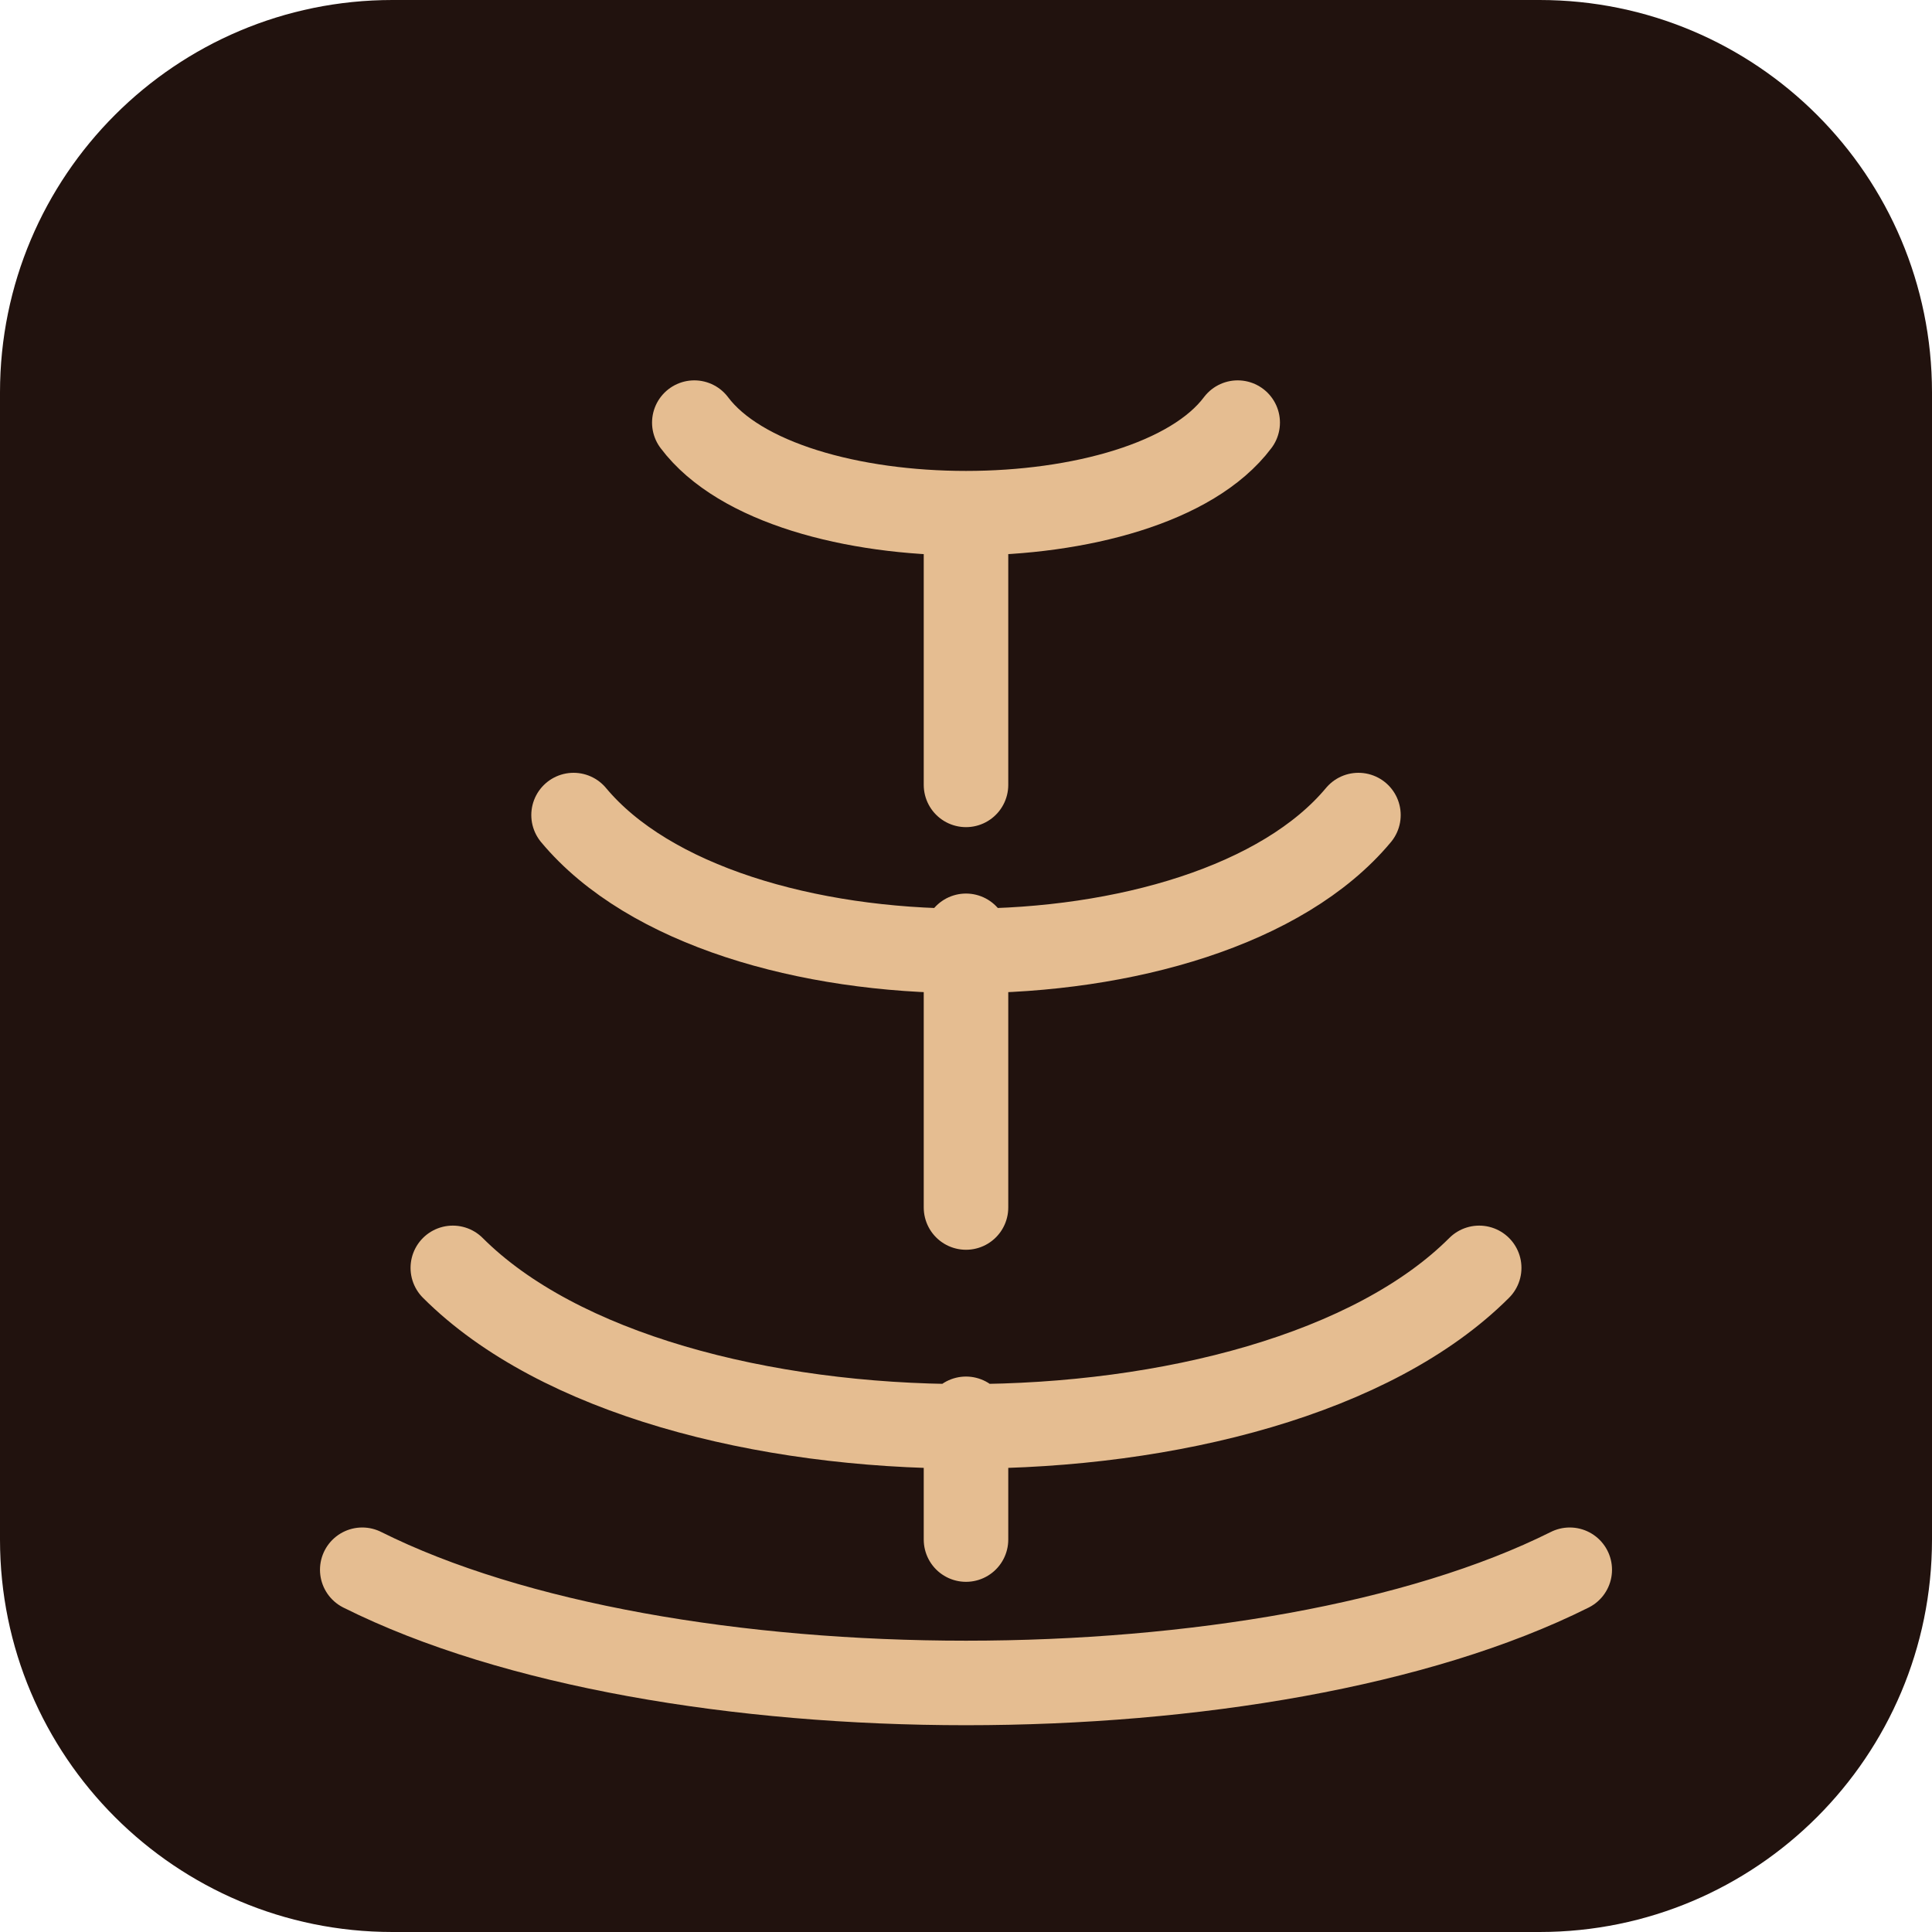
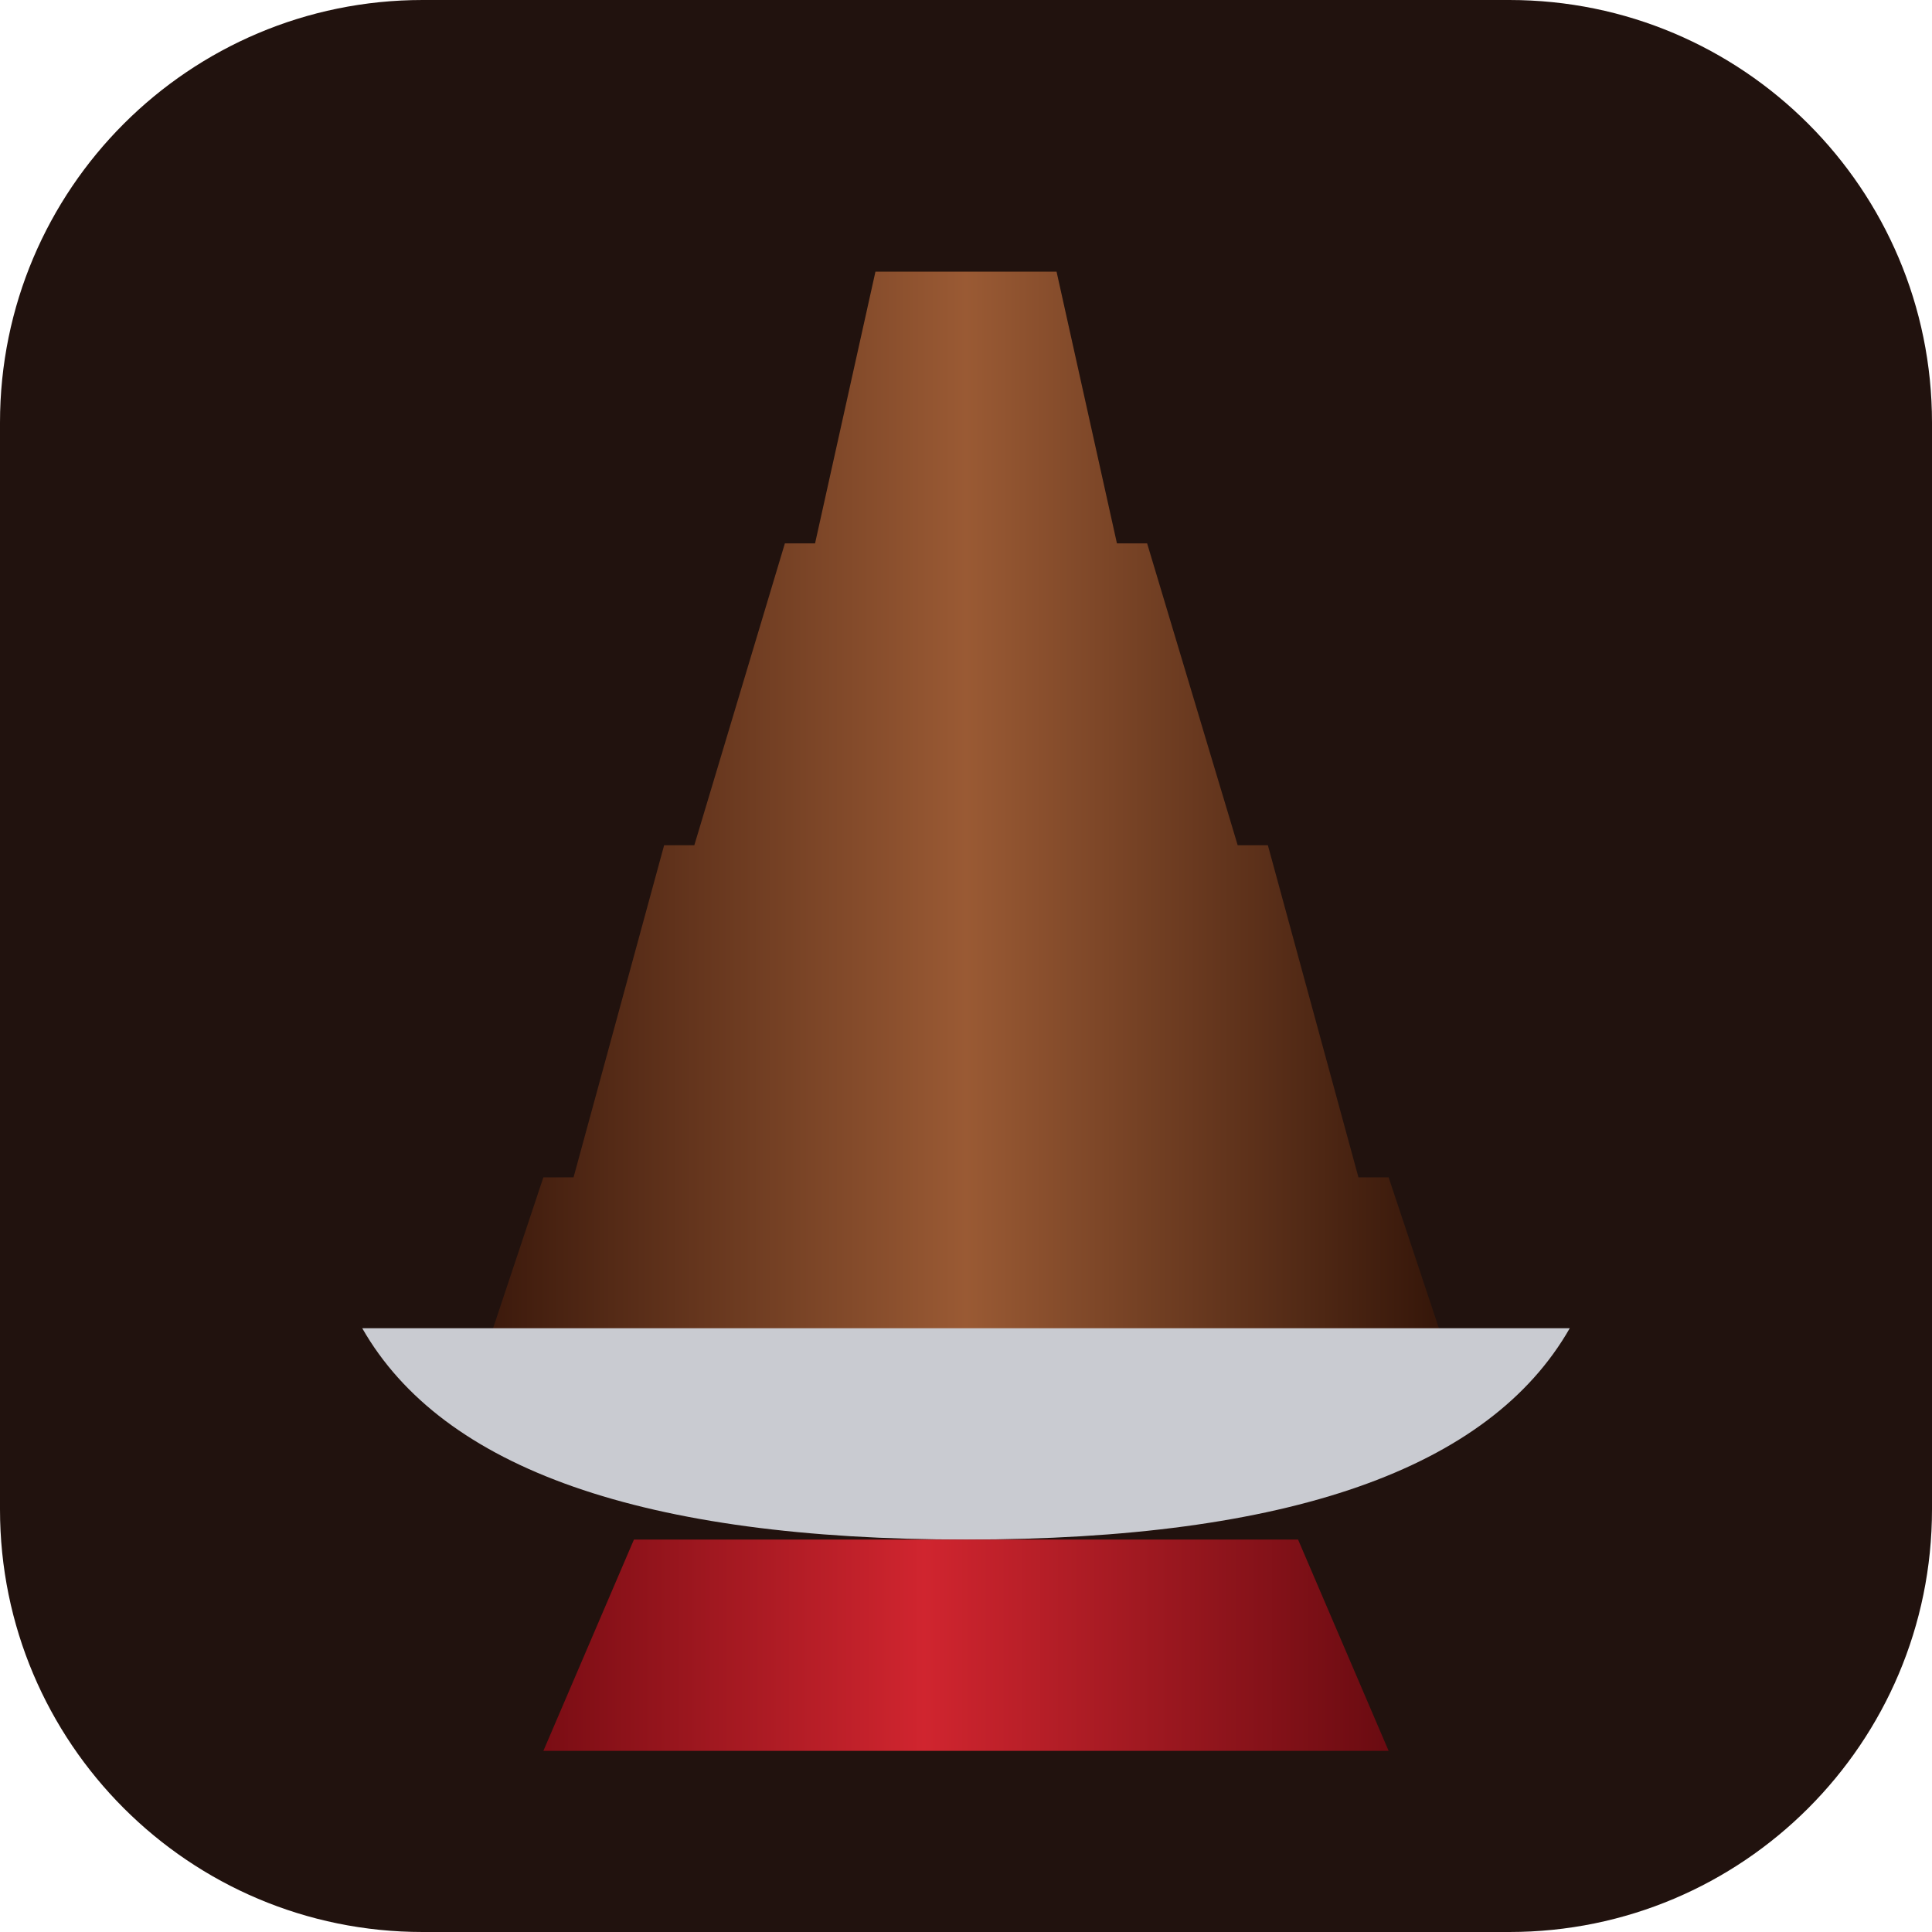
<svg xmlns="http://www.w3.org/2000/svg" viewBox="0 0 64 64">
-   <rect width="64" height="64" rx="13" fill="#21120e" />
-   <g fill="none" stroke="#e5bd91" stroke-linecap="round" stroke-linejoin="round" stroke-width="2.8">
-     <path d="M23 14c3 4 15 4 18 0M32 17v9M19 27c5 6 21 6 26 0M32 31v9M15 42c7 7 27 7 34 0M32 47v4M12 52c10 5 30 5 40 0" />
-   </g>
+   <defs>
+     <linearGradient id="c" x1="0" x2="1">
+       <stop offset="0" stop-color="#3a180b" />
+       <stop offset=".5" stop-color="#9a5a34" />
+       <stop offset="1" stop-color="#321408" />
+     </linearGradient>
+     <linearGradient id="r" x1="0" x2="1">
+       <stop offset="0" stop-color="#7a0d14" />
+       <stop offset=".45" stop-color="#d0252f" />
+       <stop offset="1" stop-color="#6a0b11" />
+     </linearGradient>
+   </defs>
+   <rect width="64" height="64" rx="14" fill="#21120e" />
+   <path d="M29 9h6l2 9h-10zM26 18h12l3 10H23zM22 28h20l3 11H19zM18 39h28l2 6H16z" fill="url(#c)" />
+   <path d="M12 44h40q-4 7-20 7t-20-7z" fill="#c9cbd1" />
+   <path d="M21 51h22l3 7H18z" fill="url(#r)" />
</svg>
